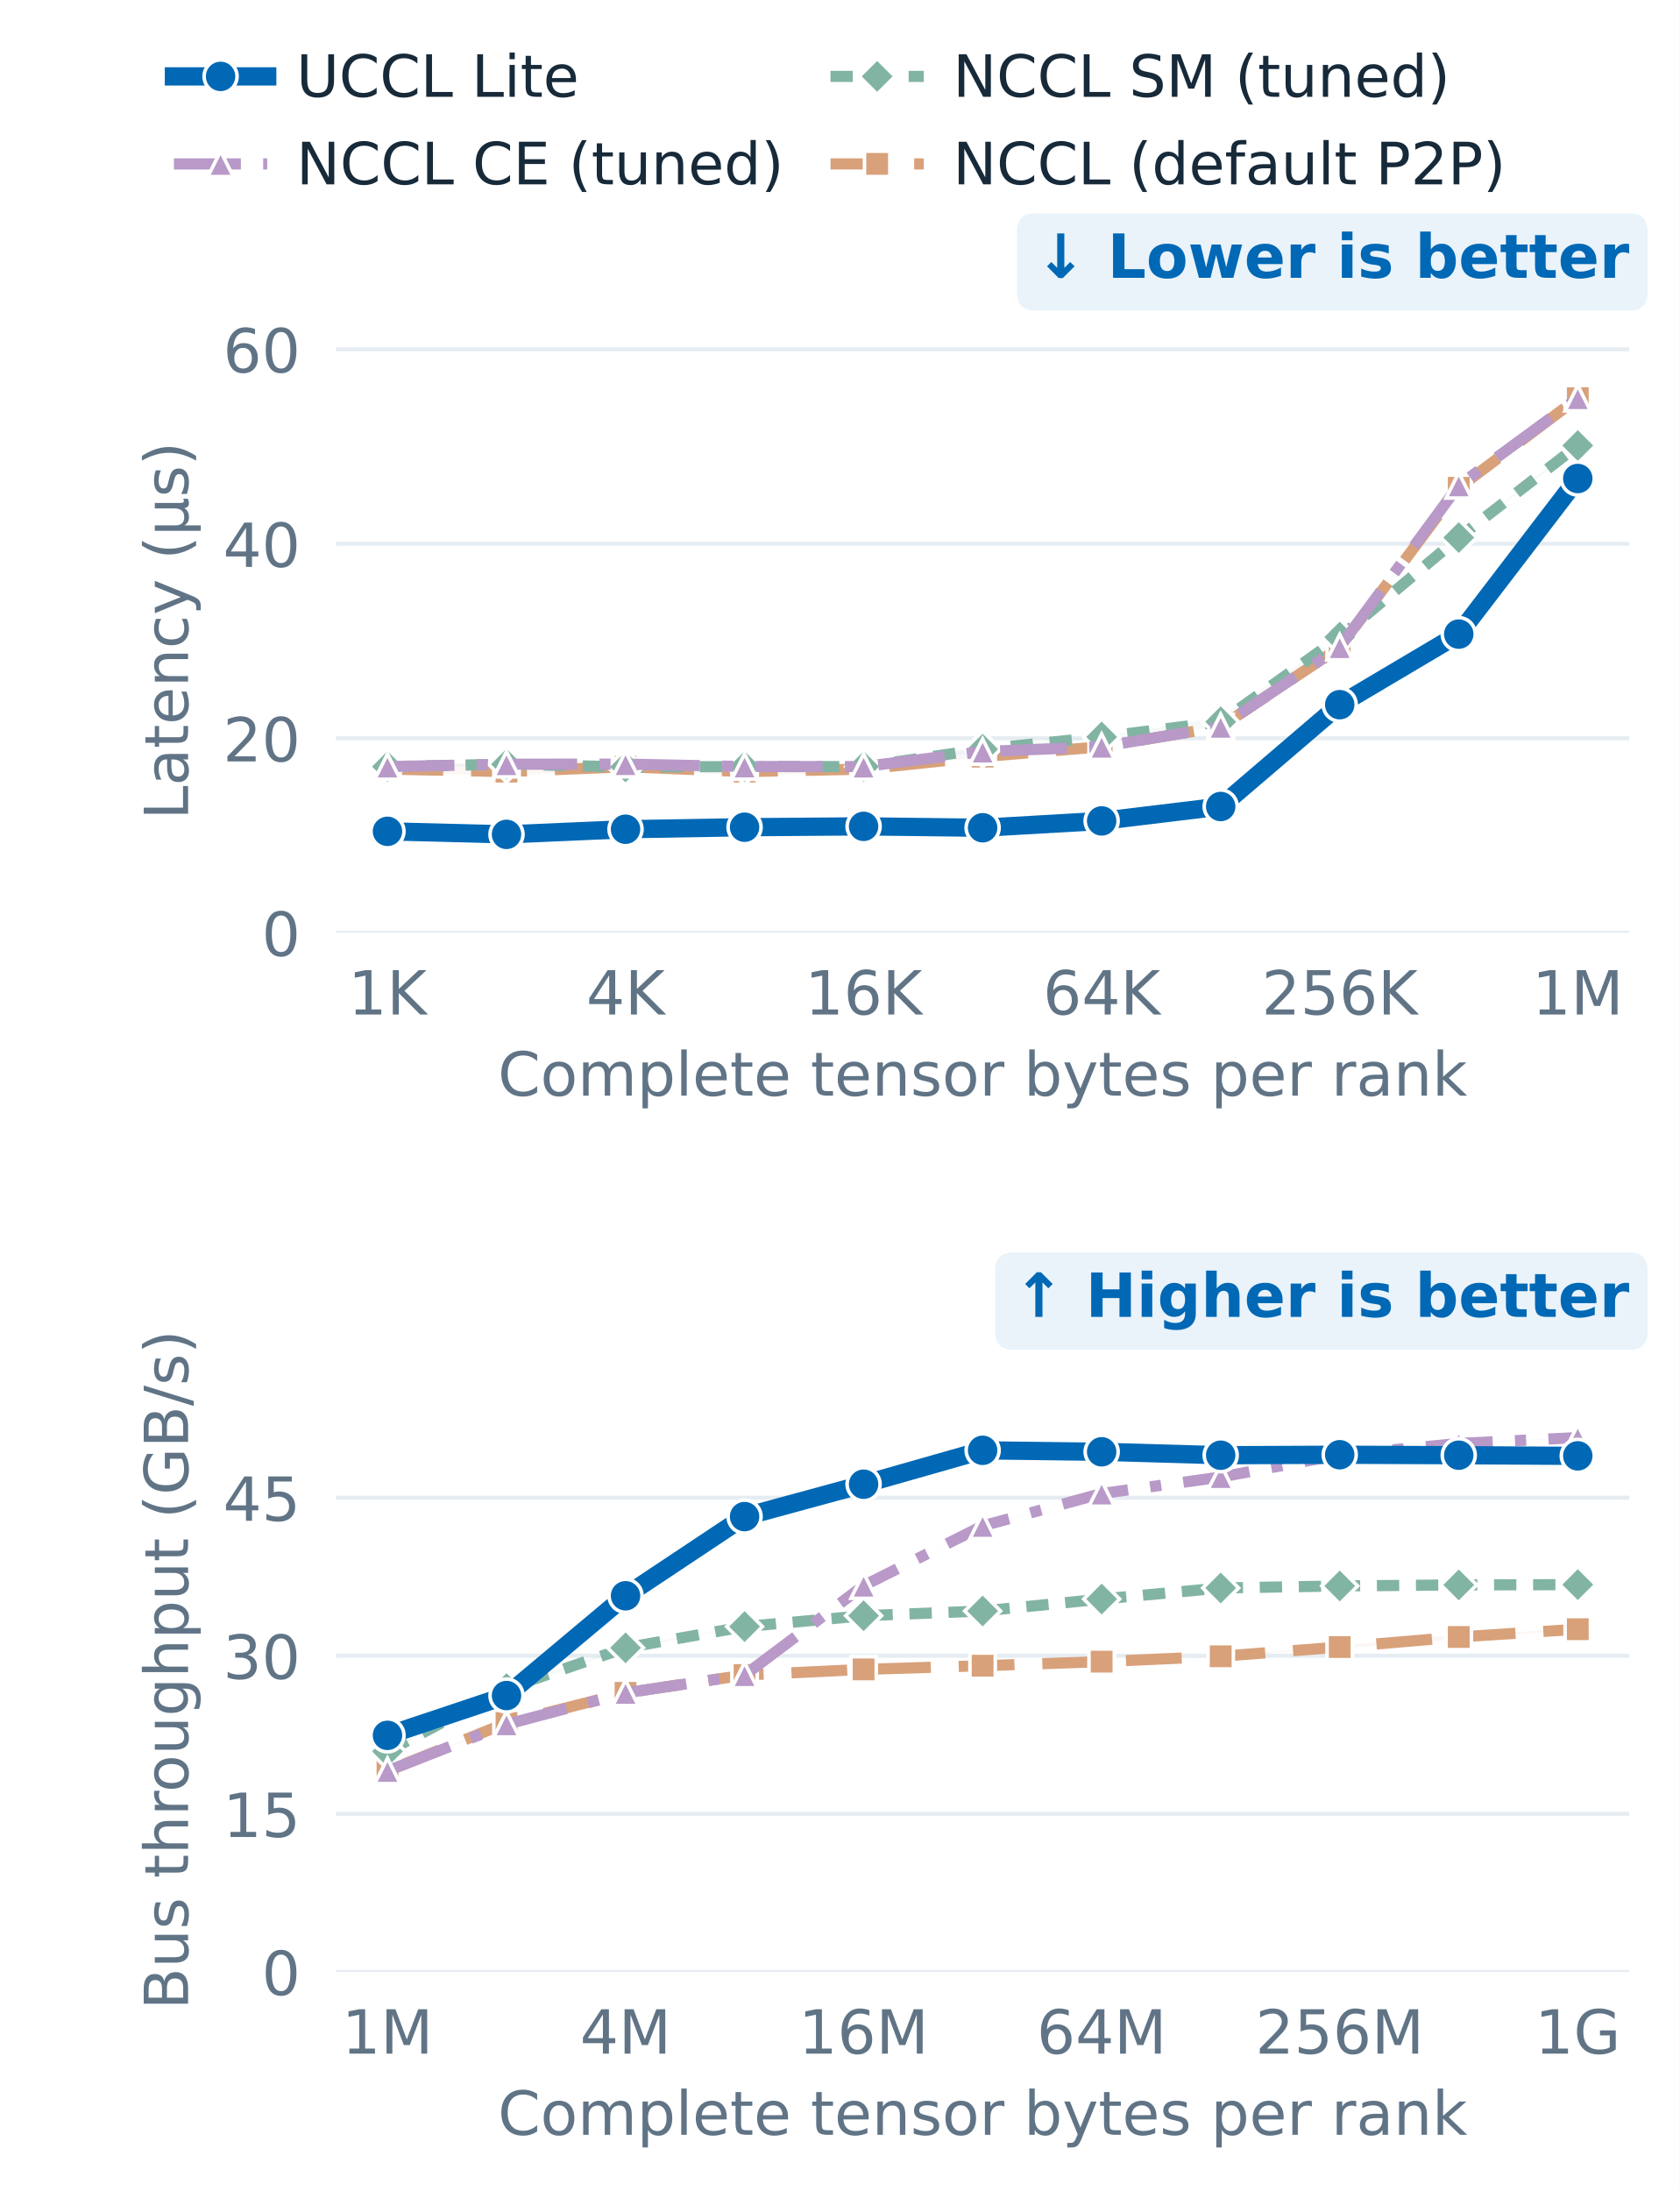
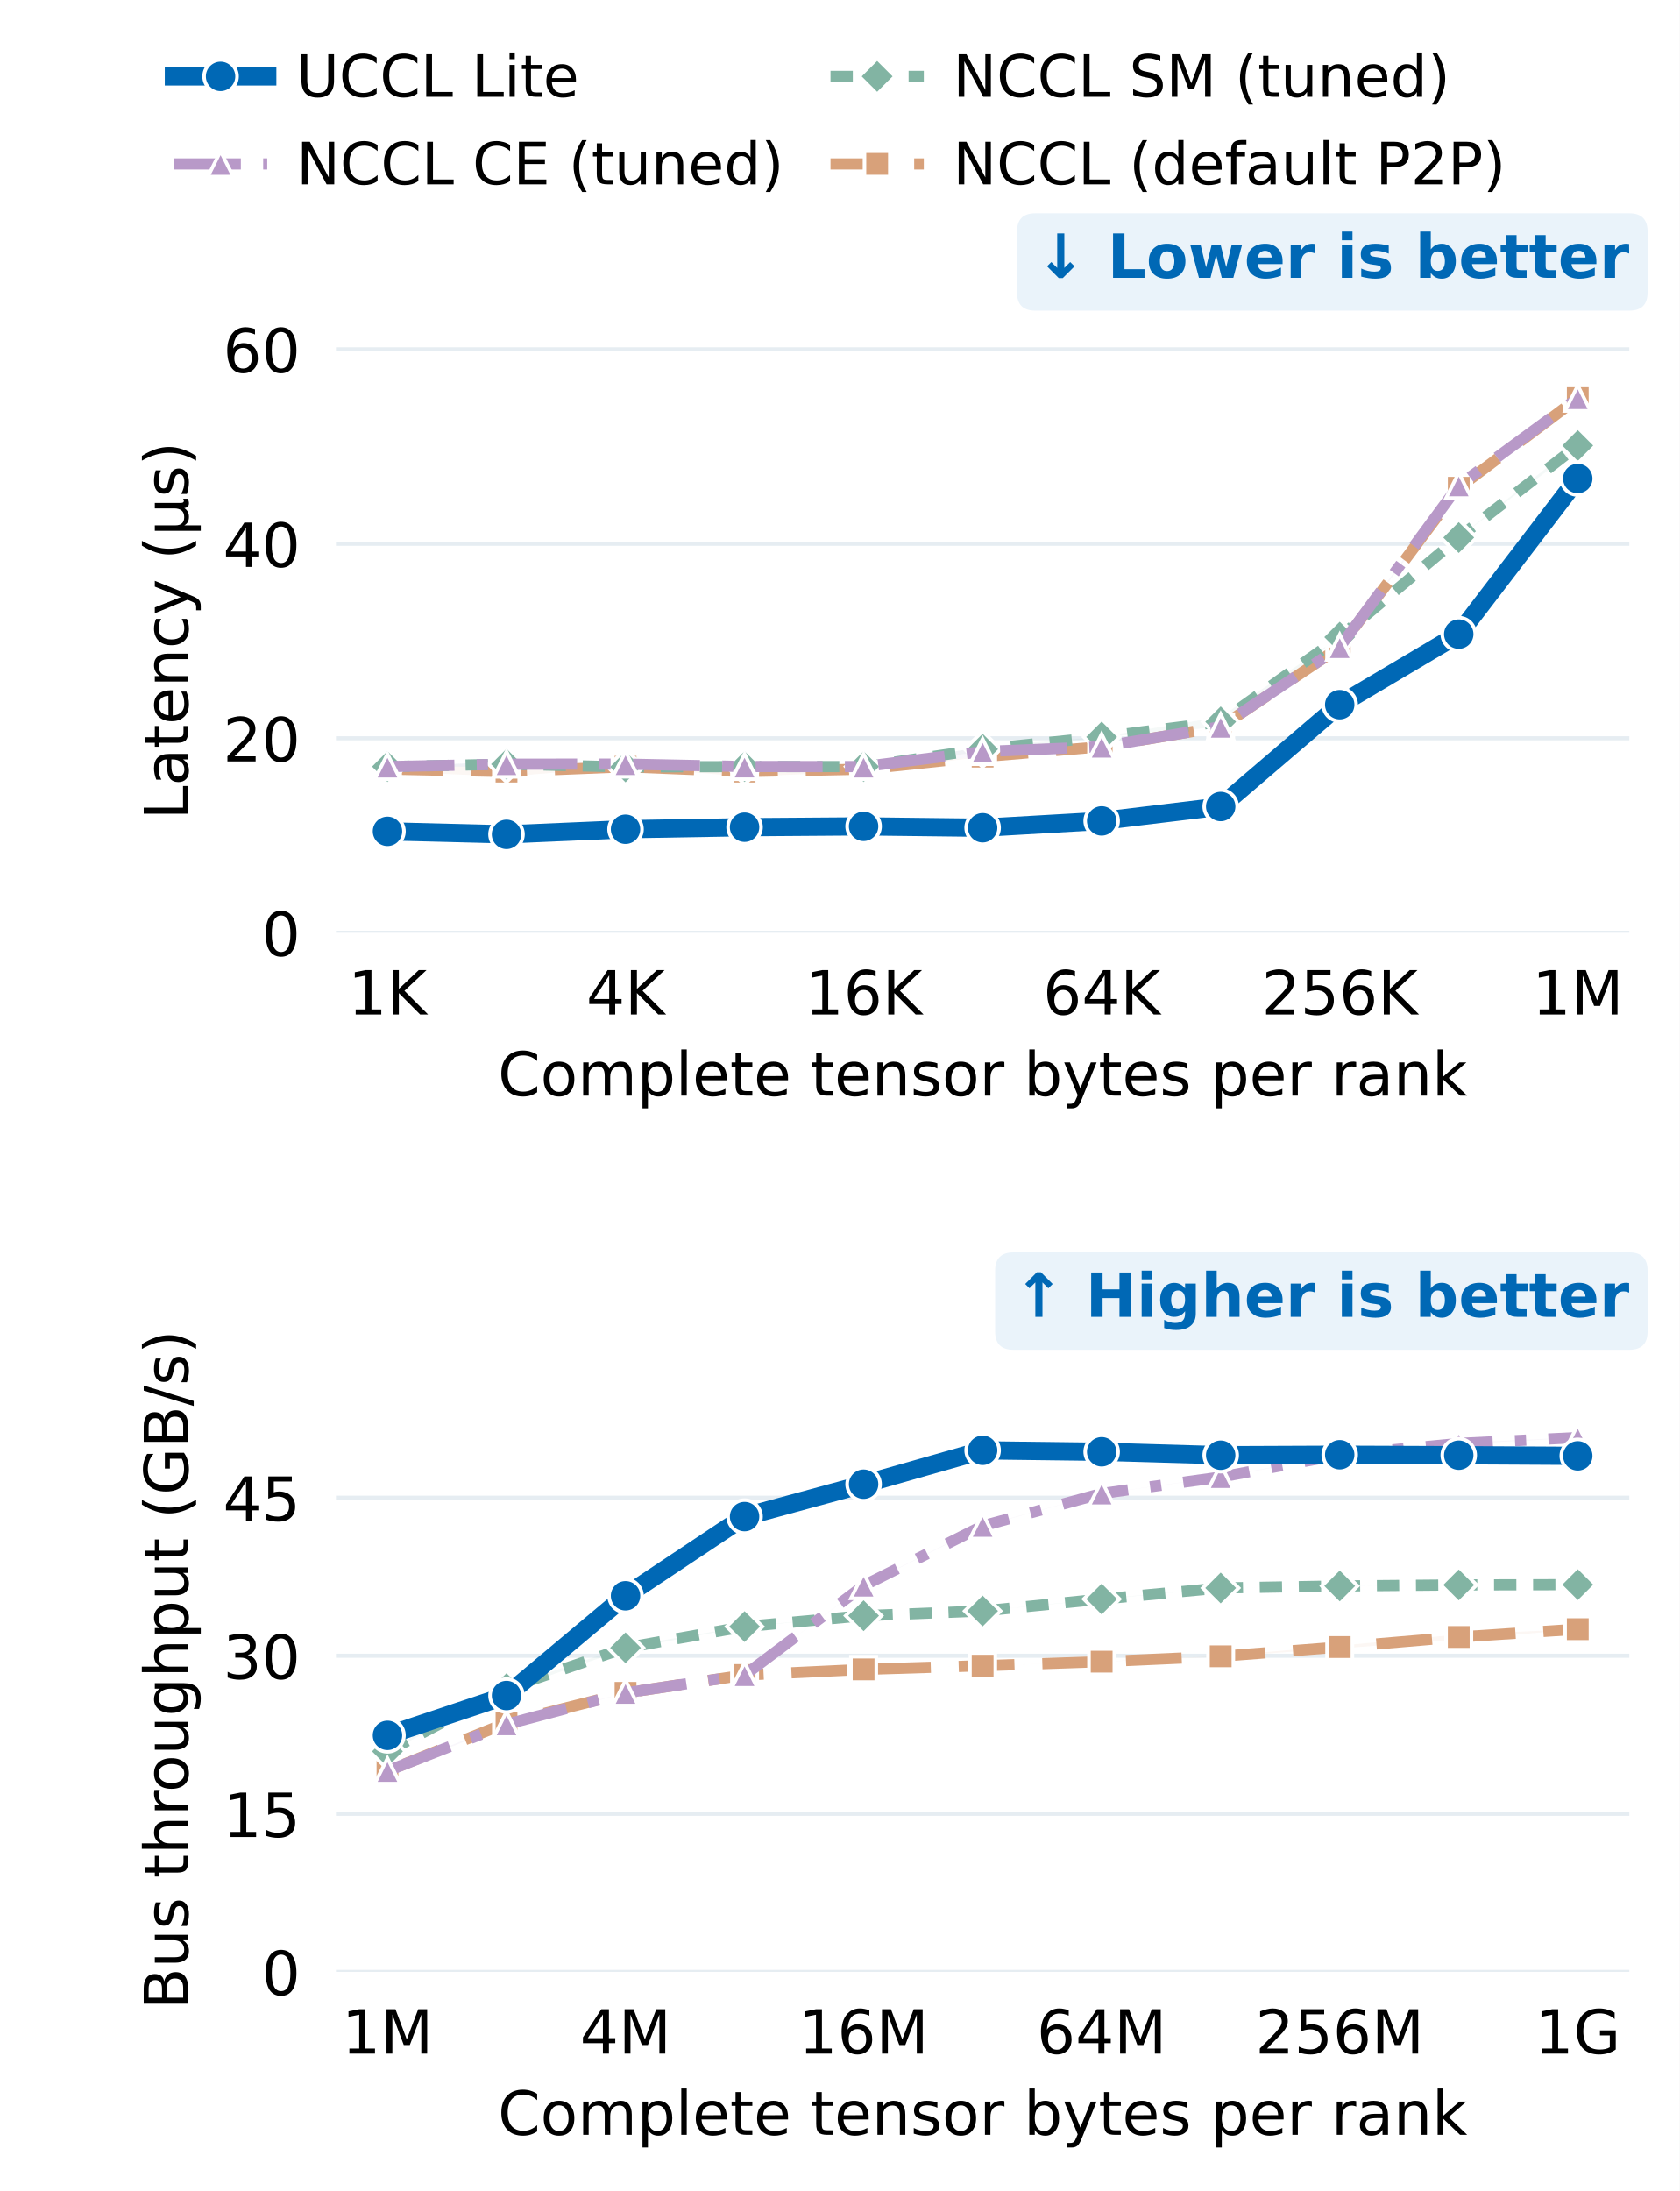
<svg xmlns="http://www.w3.org/2000/svg" xmlns:xlink="http://www.w3.org/1999/xlink" width="331.2pt" height="432pt" viewBox="0 0 331.2 432" version="1.1">
  <defs>
    <style type="text/css">*{stroke-linejoin: round; stroke-linecap: butt}</style>
  </defs>
  <g id="figure_1">
    <g id="patch_1">
      <path d="M 0 432 L 331.2 432 L 331.2 0 L 0 0 z " style="fill: #ffffff" />
    </g>
    <g id="axes_1">
      <g id="patch_2">
        <path d="M 66.24 183.918 L 321.264 183.918 L 321.264 64.8 L 66.24 64.8 z " style="fill: #ffffff" />
      </g>
      <g id="matplotlib.axis_1">
        <g id="xtick_1">
          <g id="line2d_1" />
          <g id="text_1">
-             <text style="font-size: 12px; font-family: 'DejaVu Sans'; text-anchor: middle; fill: #607486" x="76.402" y="200.035" transform="rotate(-0 76.40159 200.0348)">1K</text>
+             <text style="font-size: 12px; font-family: 'DejaVu Sans'; text-anchor: middle" x="76.402" y="200.035" transform="rotate(-0 76.40159 200.0348)">1K</text>
          </g>
        </g>
        <g id="xtick_2">
          <g id="line2d_2" />
          <g id="text_2">
-             <text style="font-size: 12px; font-family: 'DejaVu Sans'; text-anchor: middle; fill: #607486" x="123.342" y="200.035" transform="rotate(-0 123.3418 200.0348)">4K</text>
+             <text style="font-size: 12px; font-family: 'DejaVu Sans'; text-anchor: middle" x="123.342" y="200.035" transform="rotate(-0 123.3418 200.0348)">4K</text>
          </g>
        </g>
        <g id="xtick_3">
          <g id="line2d_3" />
          <g id="text_3">
-             <text style="font-size: 12px; font-family: 'DejaVu Sans'; text-anchor: middle; fill: #607486" x="170.282" y="200.035" transform="rotate(-0 170.2819 200.0348)">16K</text>
+             <text style="font-size: 12px; font-family: 'DejaVu Sans'; text-anchor: middle" x="170.282" y="200.035" transform="rotate(-0 170.2819 200.0348)">16K</text>
          </g>
        </g>
        <g id="xtick_4">
          <g id="line2d_4" />
          <g id="text_4">
-             <text style="font-size: 12px; font-family: 'DejaVu Sans'; text-anchor: middle; fill: #607486" x="217.222" y="200.035" transform="rotate(-0 217.2221 200.0348)">64K</text>
+             <text style="font-size: 12px; font-family: 'DejaVu Sans'; text-anchor: middle" x="217.222" y="200.035" transform="rotate(-0 217.2221 200.0348)">64K</text>
          </g>
        </g>
        <g id="xtick_5">
          <g id="line2d_5" />
          <g id="text_5">
-             <text style="font-size: 12px; font-family: 'DejaVu Sans'; text-anchor: middle; fill: #607486" x="264.162" y="200.035" transform="rotate(-0 264.1622 200.0348)">256K</text>
+             <text style="font-size: 12px; font-family: 'DejaVu Sans'; text-anchor: middle" x="264.162" y="200.035" transform="rotate(-0 264.1622 200.0348)">256K</text>
          </g>
        </g>
        <g id="xtick_6">
          <g id="line2d_6" />
          <g id="text_6">
-             <text style="font-size: 12px; font-family: 'DejaVu Sans'; text-anchor: middle; fill: #607486" x="311.102" y="200.035" transform="rotate(-0 311.1024 200.0348)">1M</text>
+             <text style="font-size: 12px; font-family: 'DejaVu Sans'; text-anchor: middle" x="311.102" y="200.035" transform="rotate(-0 311.1024 200.0348)">1M</text>
          </g>
        </g>
        <g id="text_7">
-           <text style="font-size: 12px; font-family: 'DejaVu Sans'; text-anchor: middle; fill: #607486" x="193.752" y="216.036" transform="rotate(-0 193.752 216.0358)">Complete tensor bytes per rank</text>
+           <text style="font-size: 12px; font-family: 'DejaVu Sans'; text-anchor: middle" x="193.752" y="216.036" transform="rotate(-0 193.752 216.0358)">Complete tensor bytes per rank</text>
        </g>
      </g>
      <g id="matplotlib.axis_2">
        <g id="ytick_1">
          <g id="line2d_7">
            <path d="M 66.24 183.918 L 321.264 183.918 " clip-path="url(#pe56e9102f9)" style="fill: none; stroke: #e6edf2; stroke-width: 0.8; stroke-linecap: square" />
          </g>
          <g id="line2d_8" />
          <g id="text_8">
-             <text style="font-size: 12px; font-family: 'DejaVu Sans'; text-anchor: end; fill: #607486" x="59.24" y="188.476" transform="rotate(-0 59.24 188.4762)">0</text>
+             <text style="font-size: 12px; font-family: 'DejaVu Sans'; text-anchor: end" x="59.24" y="188.476" transform="rotate(-0 59.24 188.4762)">0</text>
          </g>
        </g>
        <g id="ytick_2">
          <g id="line2d_9">
            <path d="M 66.24 145.569 L 321.264 145.569 " clip-path="url(#pe56e9102f9)" style="fill: none; stroke: #e6edf2; stroke-width: 0.8; stroke-linecap: square" />
          </g>
          <g id="line2d_10" />
          <g id="text_9">
-             <text style="font-size: 12px; font-family: 'DejaVu Sans'; text-anchor: end; fill: #607486" x="59.24" y="150.127" transform="rotate(-0 59.24 150.1272)">20</text>
+             <text style="font-size: 12px; font-family: 'DejaVu Sans'; text-anchor: end" x="59.24" y="150.127" transform="rotate(-0 59.24 150.1272)">20</text>
          </g>
        </g>
        <g id="ytick_3">
          <g id="line2d_11">
            <path d="M 66.24 107.22 L 321.264 107.22 " clip-path="url(#pe56e9102f9)" style="fill: none; stroke: #e6edf2; stroke-width: 0.8; stroke-linecap: square" />
          </g>
          <g id="line2d_12" />
          <g id="text_10">
-             <text style="font-size: 12px; font-family: 'DejaVu Sans'; text-anchor: end; fill: #607486" x="59.24" y="111.778" transform="rotate(-0 59.24 111.7782)">40</text>
+             <text style="font-size: 12px; font-family: 'DejaVu Sans'; text-anchor: end" x="59.24" y="111.778" transform="rotate(-0 59.24 111.7782)">40</text>
          </g>
        </g>
        <g id="ytick_4">
          <g id="line2d_13">
            <path d="M 66.24 68.871 L 321.264 68.871 " clip-path="url(#pe56e9102f9)" style="fill: none; stroke: #e6edf2; stroke-width: 0.8; stroke-linecap: square" />
          </g>
          <g id="line2d_14" />
          <g id="text_11">
-             <text style="font-size: 12px; font-family: 'DejaVu Sans'; text-anchor: end; fill: #607486" x="59.24" y="73.429" transform="rotate(-0 59.24 73.42912)">60</text>
+             <text style="font-size: 12px; font-family: 'DejaVu Sans'; text-anchor: end" x="59.24" y="73.429" transform="rotate(-0 59.24 73.42912)">60</text>
          </g>
        </g>
        <g id="text_12">
-           <text style="font-size: 12px; font-family: 'DejaVu Sans'; text-anchor: middle; fill: #607486" x="37.087" y="124.359" transform="rotate(-90 37.08719 124.3588)">Latency (µs)</text>
+           <text style="font-size: 12px; font-family: 'DejaVu Sans'; text-anchor: middle" x="37.087" y="124.359" transform="rotate(-90 37.08719 124.3588)">Latency (µs)</text>
        </g>
      </g>
      <g id="FillBetweenPolyCollection_1">
        <defs>
          <path id="m67ecb8695e" d="M 76.402 -280.848 L 76.402 -279.866 L 99.872 -278.884 L 123.342 -280.786 L 146.812 -278.884 L 170.282 -279.835 L 193.752 -282.811 L 217.222 -284.775 L 240.692 -288.671 L 264.162 -304.348 L 287.632 -335.825 L 311.102 -353.496 L 311.102 -353.496 L 311.102 -353.496 L 287.632 -335.825 L 264.162 -304.409 L 240.692 -288.702 L 217.222 -284.775 L 193.752 -282.811 L 170.282 -280.848 L 146.812 -280.848 L 123.342 -280.848 L 99.872 -280.848 L 76.402 -280.848 z " />
        </defs>
        <g clip-path="url(#pe56e9102f9)">
          <use xlink:href="#m67ecb8695e" x="0" y="432" style="fill: #d8a17a; fill-opacity: 0.08" />
        </g>
      </g>
      <g id="FillBetweenPolyCollection_2">
        <defs>
          <path id="m3f89a3860c" d="M 76.402 -280.848 L 76.402 -280.848 L 99.872 -280.848 L 123.342 -280.786 L 146.812 -280.848 L 170.282 -280.848 L 193.752 -283.793 L 217.222 -286.646 L 240.692 -288.702 L 264.162 -306.373 L 287.632 -326.008 L 311.102 -343.679 L 311.102 -344.63 L 311.102 -344.63 L 287.632 -326.008 L 264.162 -306.373 L 240.692 -290.665 L 217.222 -286.738 L 193.752 -284.775 L 170.282 -280.848 L 146.812 -280.848 L 123.342 -280.786 L 99.872 -281.799 L 76.402 -280.848 z " />
        </defs>
        <g clip-path="url(#pe56e9102f9)">
          <use xlink:href="#m3f89a3860c" x="0" y="432" style="fill: #82b4a3; fill-opacity: 0.08" />
        </g>
      </g>
      <g id="FillBetweenPolyCollection_3">
        <defs>
          <path id="mfd1bccadd0" d="M 76.402 -280.848 L 76.402 -280.848 L 99.872 -280.848 L 123.342 -280.848 L 146.812 -280.848 L 170.282 -280.848 L 193.752 -282.842 L 217.222 -284.775 L 240.692 -288.702 L 264.162 -304.409 L 287.632 -335.825 L 311.102 -353.496 L 311.102 -353.496 L 311.102 -353.496 L 287.632 -336.776 L 264.162 -304.409 L 240.692 -288.702 L 217.222 -284.775 L 193.752 -284.775 L 170.282 -280.848 L 146.812 -280.878 L 123.342 -281.83 L 99.872 -281.799 L 76.402 -280.848 z " />
        </defs>
        <g clip-path="url(#pe56e9102f9)">
          <use xlink:href="#mfd1bccadd0" x="0" y="432" style="fill: #b899c8; fill-opacity: 0.08" />
        </g>
      </g>
      <g id="FillBetweenPolyCollection_4">
        <defs>
          <path id="m08df91846c" d="M 76.402 -269.067 L 76.402 -267.103 L 99.872 -267.103 L 123.342 -268.177 L 146.812 -268.729 L 170.282 -269.067 L 193.752 -267.533 L 217.222 -269.067 L 240.692 -272.963 L 264.162 -292.997 L 287.632 -306.71 L 311.102 -337.543 L 311.102 -337.758 L 311.102 -337.758 L 287.632 -307.232 L 264.162 -293.119 L 240.692 -272.994 L 217.222 -271.214 L 193.752 -270.049 L 170.282 -269.067 L 146.812 -269.067 L 123.342 -268.822 L 99.872 -267.87 L 76.402 -269.067 z " />
        </defs>
        <g clip-path="url(#pe56e9102f9)">
          <use xlink:href="#m08df91846c" x="0" y="432" style="fill: #0068b5; fill-opacity: 0.12" />
        </g>
      </g>
      <g id="line2d_15">
        <path d="M 76.402 151.643 L 99.872 152.134 L 123.342 151.183 L 146.812 152.134 L 170.282 151.658 L 193.752 149.189 L 217.222 147.225 L 240.692 143.314 L 264.162 127.621 L 287.632 96.175 L 311.102 78.504 " clip-path="url(#pe56e9102f9)" style="fill: none; stroke-dasharray: 11,5.5; stroke-dashoffset: 0; stroke: #d8a17a; stroke-width: 2.2" />
        <defs>
          <path id="m4c7a17d4e1" d="M -2.5 2.5 L 2.5 2.5 L 2.5 -2.5 L -2.5 -2.5 z " style="stroke: #ffffff; stroke-width: 0.7; stroke-linejoin: miter" />
        </defs>
        <g clip-path="url(#pe56e9102f9)">
          <use xlink:href="#m4c7a17d4e1" x="76.402" y="151.643" style="fill: #d8a17a; stroke: #ffffff; stroke-width: 0.7; stroke-linejoin: miter" />
          <use xlink:href="#m4c7a17d4e1" x="99.872" y="152.134" style="fill: #d8a17a; stroke: #ffffff; stroke-width: 0.7; stroke-linejoin: miter" />
          <use xlink:href="#m4c7a17d4e1" x="123.342" y="151.183" style="fill: #d8a17a; stroke: #ffffff; stroke-width: 0.7; stroke-linejoin: miter" />
          <use xlink:href="#m4c7a17d4e1" x="146.812" y="152.134" style="fill: #d8a17a; stroke: #ffffff; stroke-width: 0.7; stroke-linejoin: miter" />
          <use xlink:href="#m4c7a17d4e1" x="170.282" y="151.658" style="fill: #d8a17a; stroke: #ffffff; stroke-width: 0.7; stroke-linejoin: miter" />
          <use xlink:href="#m4c7a17d4e1" x="193.752" y="149.189" style="fill: #d8a17a; stroke: #ffffff; stroke-width: 0.7; stroke-linejoin: miter" />
          <use xlink:href="#m4c7a17d4e1" x="217.222" y="147.225" style="fill: #d8a17a; stroke: #ffffff; stroke-width: 0.7; stroke-linejoin: miter" />
          <use xlink:href="#m4c7a17d4e1" x="240.692" y="143.314" style="fill: #d8a17a; stroke: #ffffff; stroke-width: 0.7; stroke-linejoin: miter" />
          <use xlink:href="#m4c7a17d4e1" x="264.162" y="127.621" style="fill: #d8a17a; stroke: #ffffff; stroke-width: 0.7; stroke-linejoin: miter" />
          <use xlink:href="#m4c7a17d4e1" x="287.632" y="96.175" style="fill: #d8a17a; stroke: #ffffff; stroke-width: 0.7; stroke-linejoin: miter" />
          <use xlink:href="#m4c7a17d4e1" x="311.102" y="78.504" style="fill: #d8a17a; stroke: #ffffff; stroke-width: 0.7; stroke-linejoin: miter" />
        </g>
      </g>
      <g id="line2d_16">
        <path d="M 76.402 151.152 L 99.872 150.677 L 123.342 151.214 L 146.812 151.152 L 170.282 151.152 L 193.752 147.716 L 217.222 145.308 L 240.692 142.317 L 264.162 125.627 L 287.632 105.992 L 311.102 87.846 " clip-path="url(#pe56e9102f9)" style="fill: none; stroke-dasharray: 4.4,3.3; stroke-dashoffset: 0; stroke: #82b4a3; stroke-width: 2.2" />
        <defs>
          <path id="m127d683313" d="M -0 3.536 L 3.536 0 L 0 -3.536 L -3.536 -0 z " style="stroke: #ffffff; stroke-width: 0.7; stroke-linejoin: miter" />
        </defs>
        <g clip-path="url(#pe56e9102f9)">
          <use xlink:href="#m127d683313" x="76.402" y="151.152" style="fill: #82b4a3; stroke: #ffffff; stroke-width: 0.7; stroke-linejoin: miter" />
          <use xlink:href="#m127d683313" x="99.872" y="150.677" style="fill: #82b4a3; stroke: #ffffff; stroke-width: 0.7; stroke-linejoin: miter" />
          <use xlink:href="#m127d683313" x="123.342" y="151.214" style="fill: #82b4a3; stroke: #ffffff; stroke-width: 0.7; stroke-linejoin: miter" />
          <use xlink:href="#m127d683313" x="146.812" y="151.152" style="fill: #82b4a3; stroke: #ffffff; stroke-width: 0.7; stroke-linejoin: miter" />
          <use xlink:href="#m127d683313" x="170.282" y="151.152" style="fill: #82b4a3; stroke: #ffffff; stroke-width: 0.7; stroke-linejoin: miter" />
          <use xlink:href="#m127d683313" x="193.752" y="147.716" style="fill: #82b4a3; stroke: #ffffff; stroke-width: 0.7; stroke-linejoin: miter" />
          <use xlink:href="#m127d683313" x="217.222" y="145.308" style="fill: #82b4a3; stroke: #ffffff; stroke-width: 0.7; stroke-linejoin: miter" />
          <use xlink:href="#m127d683313" x="240.692" y="142.317" style="fill: #82b4a3; stroke: #ffffff; stroke-width: 0.7; stroke-linejoin: miter" />
          <use xlink:href="#m127d683313" x="264.162" y="125.627" style="fill: #82b4a3; stroke: #ffffff; stroke-width: 0.7; stroke-linejoin: miter" />
          <use xlink:href="#m127d683313" x="287.632" y="105.992" style="fill: #82b4a3; stroke: #ffffff; stroke-width: 0.7; stroke-linejoin: miter" />
          <use xlink:href="#m127d683313" x="311.102" y="87.846" style="fill: #82b4a3; stroke: #ffffff; stroke-width: 0.7; stroke-linejoin: miter" />
        </g>
      </g>
      <g id="line2d_17">
        <path d="M 76.402 151.152 L 99.872 150.677 L 123.342 150.661 L 146.812 151.137 L 170.282 151.152 L 193.752 148.192 L 217.222 147.225 L 240.692 143.298 L 264.162 127.591 L 287.632 95.7 L 311.102 78.504 " clip-path="url(#pe56e9102f9)" style="fill: none; stroke-dasharray: 13.2,4.4,2.2,4.4; stroke-dashoffset: 0; stroke: #b899c8; stroke-width: 2.2" />
        <defs>
          <path id="m6e725affe4" d="M 0 -2.5 L -2.5 2.5 L 2.5 2.5 z " style="stroke: #ffffff; stroke-width: 0.7; stroke-linejoin: miter" />
        </defs>
        <g clip-path="url(#pe56e9102f9)">
          <use xlink:href="#m6e725affe4" x="76.402" y="151.152" style="fill: #b899c8; stroke: #ffffff; stroke-width: 0.7; stroke-linejoin: miter" />
          <use xlink:href="#m6e725affe4" x="99.872" y="150.677" style="fill: #b899c8; stroke: #ffffff; stroke-width: 0.7; stroke-linejoin: miter" />
          <use xlink:href="#m6e725affe4" x="123.342" y="150.661" style="fill: #b899c8; stroke: #ffffff; stroke-width: 0.7; stroke-linejoin: miter" />
          <use xlink:href="#m6e725affe4" x="146.812" y="151.137" style="fill: #b899c8; stroke: #ffffff; stroke-width: 0.7; stroke-linejoin: miter" />
          <use xlink:href="#m6e725affe4" x="170.282" y="151.152" style="fill: #b899c8; stroke: #ffffff; stroke-width: 0.7; stroke-linejoin: miter" />
          <use xlink:href="#m6e725affe4" x="193.752" y="148.192" style="fill: #b899c8; stroke: #ffffff; stroke-width: 0.7; stroke-linejoin: miter" />
          <use xlink:href="#m6e725affe4" x="217.222" y="147.225" style="fill: #b899c8; stroke: #ffffff; stroke-width: 0.7; stroke-linejoin: miter" />
          <use xlink:href="#m6e725affe4" x="240.692" y="143.298" style="fill: #b899c8; stroke: #ffffff; stroke-width: 0.7; stroke-linejoin: miter" />
          <use xlink:href="#m6e725affe4" x="264.162" y="127.591" style="fill: #b899c8; stroke: #ffffff; stroke-width: 0.7; stroke-linejoin: miter" />
          <use xlink:href="#m6e725affe4" x="287.632" y="95.7" style="fill: #b899c8; stroke: #ffffff; stroke-width: 0.7; stroke-linejoin: miter" />
          <use xlink:href="#m6e725affe4" x="311.102" y="78.504" style="fill: #b899c8; stroke: #ffffff; stroke-width: 0.7; stroke-linejoin: miter" />
        </g>
      </g>
      <g id="text_13">
        <g id="patch_3">
          <path d="M 204.129 61.253 L 321.264 61.253 Q 324.864 61.253 324.864 57.653 L 324.864 45.652 Q 324.864 42.052 321.264 42.052 L 204.129 42.052 Q 200.529 42.052 200.529 45.652 L 200.529 57.653 Q 200.529 61.253 204.129 61.253 z " style="fill: #eaf3fa" />
        </g>
        <text style="font-weight: 700; font-size: 12px; font-family: 'DejaVu Sans'; text-anchor: end; fill: #0068b5" x="321.264" y="54.77" transform="rotate(-0 321.264 54.77013)">↓ Lower is better</text>
      </g>
      <g id="line2d_18">
        <path d="M 76.402 163.915 L 99.872 164.513 L 123.342 163.501 L 146.812 163.102 L 170.282 162.933 L 193.752 163.209 L 217.222 161.859 L 240.692 159.021 L 264.162 138.942 L 287.632 125.029 L 311.102 94.35 " clip-path="url(#pe56e9102f9)" style="fill: none; stroke: #0068b5; stroke-width: 3.6; stroke-linecap: square" />
        <defs>
          <path id="me5beb2e30b" d="M 0 3.25 C 0.862 3.25 1.689 2.908 2.298 2.298 C 2.908 1.689 3.25 0.862 3.25 0 C 3.25 -0.862 2.908 -1.689 2.298 -2.298 C 1.689 -2.908 0.862 -3.25 0 -3.25 C -0.862 -3.25 -1.689 -2.908 -2.298 -2.298 C -2.908 -1.689 -3.25 -0.862 -3.25 0 C -3.25 0.862 -2.908 1.689 -2.298 2.298 C -1.689 2.908 -0.862 3.25 0 3.25 z " style="stroke: #ffffff; stroke-width: 0.7" />
        </defs>
        <g clip-path="url(#pe56e9102f9)">
          <use xlink:href="#me5beb2e30b" x="76.402" y="163.915" style="fill: #0068b5; stroke: #ffffff; stroke-width: 0.7" />
          <use xlink:href="#me5beb2e30b" x="99.872" y="164.513" style="fill: #0068b5; stroke: #ffffff; stroke-width: 0.7" />
          <use xlink:href="#me5beb2e30b" x="123.342" y="163.501" style="fill: #0068b5; stroke: #ffffff; stroke-width: 0.7" />
          <use xlink:href="#me5beb2e30b" x="146.812" y="163.102" style="fill: #0068b5; stroke: #ffffff; stroke-width: 0.7" />
          <use xlink:href="#me5beb2e30b" x="170.282" y="162.933" style="fill: #0068b5; stroke: #ffffff; stroke-width: 0.7" />
          <use xlink:href="#me5beb2e30b" x="193.752" y="163.209" style="fill: #0068b5; stroke: #ffffff; stroke-width: 0.7" />
          <use xlink:href="#me5beb2e30b" x="217.222" y="161.859" style="fill: #0068b5; stroke: #ffffff; stroke-width: 0.7" />
          <use xlink:href="#me5beb2e30b" x="240.692" y="159.021" style="fill: #0068b5; stroke: #ffffff; stroke-width: 0.7" />
          <use xlink:href="#me5beb2e30b" x="264.162" y="138.942" style="fill: #0068b5; stroke: #ffffff; stroke-width: 0.7" />
          <use xlink:href="#me5beb2e30b" x="287.632" y="125.029" style="fill: #0068b5; stroke: #ffffff; stroke-width: 0.7" />
          <use xlink:href="#me5beb2e30b" x="311.102" y="94.35" style="fill: #0068b5; stroke: #ffffff; stroke-width: 0.7" />
        </g>
      </g>
    </g>
    <g id="axes_2">
      <g id="patch_4">
        <path d="M 66.24 388.8 L 321.264 388.8 L 321.264 269.682 L 66.24 269.682 z " style="fill: #ffffff" />
      </g>
      <g id="matplotlib.axis_3">
        <g id="xtick_7">
          <g id="line2d_19" />
          <g id="text_14">
-             <text style="font-size: 12px; font-family: 'DejaVu Sans'; text-anchor: middle; fill: #607486" x="76.402" y="404.917" transform="rotate(-0 76.40159 404.9172)">1M</text>
+             <text style="font-size: 12px; font-family: 'DejaVu Sans'; text-anchor: middle" x="76.402" y="404.917" transform="rotate(-0 76.40159 404.9172)">1M</text>
          </g>
        </g>
        <g id="xtick_8">
          <g id="line2d_20" />
          <g id="text_15">
-             <text style="font-size: 12px; font-family: 'DejaVu Sans'; text-anchor: middle; fill: #607486" x="123.342" y="404.917" transform="rotate(-0 123.3418 404.9172)">4M</text>
+             <text style="font-size: 12px; font-family: 'DejaVu Sans'; text-anchor: middle" x="123.342" y="404.917" transform="rotate(-0 123.3418 404.9172)">4M</text>
          </g>
        </g>
        <g id="xtick_9">
          <g id="line2d_21" />
          <g id="text_16">
-             <text style="font-size: 12px; font-family: 'DejaVu Sans'; text-anchor: middle; fill: #607486" x="170.282" y="404.917" transform="rotate(-0 170.2819 404.9172)">16M</text>
+             <text style="font-size: 12px; font-family: 'DejaVu Sans'; text-anchor: middle" x="170.282" y="404.917" transform="rotate(-0 170.2819 404.9172)">16M</text>
          </g>
        </g>
        <g id="xtick_10">
          <g id="line2d_22" />
          <g id="text_17">
-             <text style="font-size: 12px; font-family: 'DejaVu Sans'; text-anchor: middle; fill: #607486" x="217.222" y="404.917" transform="rotate(-0 217.2221 404.9172)">64M</text>
+             <text style="font-size: 12px; font-family: 'DejaVu Sans'; text-anchor: middle" x="217.222" y="404.917" transform="rotate(-0 217.2221 404.9172)">64M</text>
          </g>
        </g>
        <g id="xtick_11">
          <g id="line2d_23" />
          <g id="text_18">
-             <text style="font-size: 12px; font-family: 'DejaVu Sans'; text-anchor: middle; fill: #607486" x="264.162" y="404.917" transform="rotate(-0 264.1622 404.9172)">256M</text>
+             <text style="font-size: 12px; font-family: 'DejaVu Sans'; text-anchor: middle" x="264.162" y="404.917" transform="rotate(-0 264.1622 404.9172)">256M</text>
          </g>
        </g>
        <g id="xtick_12">
          <g id="line2d_24" />
          <g id="text_19">
-             <text style="font-size: 12px; font-family: 'DejaVu Sans'; text-anchor: middle; fill: #607486" x="311.102" y="404.917" transform="rotate(-0 311.1024 404.9172)">1G</text>
+             <text style="font-size: 12px; font-family: 'DejaVu Sans'; text-anchor: middle" x="311.102" y="404.917" transform="rotate(-0 311.1024 404.9172)">1G</text>
          </g>
        </g>
        <g id="text_20">
-           <text style="font-size: 12px; font-family: 'DejaVu Sans'; text-anchor: middle; fill: #607486" x="193.752" y="420.918" transform="rotate(-0 193.752 420.9181)">Complete tensor bytes per rank</text>
+           <text style="font-size: 12px; font-family: 'DejaVu Sans'; text-anchor: middle" x="193.752" y="420.918" transform="rotate(-0 193.752 420.9181)">Complete tensor bytes per rank</text>
        </g>
      </g>
      <g id="matplotlib.axis_4">
        <g id="ytick_5">
          <g id="line2d_25">
            <path d="M 66.24 388.8 L 321.264 388.8 " clip-path="url(#pb1c3a5a0ed)" style="fill: none; stroke: #e6edf2; stroke-width: 0.8; stroke-linecap: square" />
          </g>
          <g id="line2d_26" />
          <g id="text_21">
-             <text style="font-size: 12px; font-family: 'DejaVu Sans'; text-anchor: end; fill: #607486" x="59.24" y="393.359" transform="rotate(-0 59.24 393.3586)">0</text>
+             <text style="font-size: 12px; font-family: 'DejaVu Sans'; text-anchor: end" x="59.24" y="393.359" transform="rotate(-0 59.24 393.3586)">0</text>
          </g>
        </g>
        <g id="ytick_6">
          <g id="line2d_27">
            <path d="M 66.24 357.634 L 321.264 357.634 " clip-path="url(#pb1c3a5a0ed)" style="fill: none; stroke: #e6edf2; stroke-width: 0.8; stroke-linecap: square" />
          </g>
          <g id="line2d_28" />
          <g id="text_22">
-             <text style="font-size: 12px; font-family: 'DejaVu Sans'; text-anchor: end; fill: #607486" x="59.24" y="362.193" transform="rotate(-0 59.24 362.1927)">15</text>
+             <text style="font-size: 12px; font-family: 'DejaVu Sans'; text-anchor: end" x="59.24" y="362.193" transform="rotate(-0 59.24 362.1927)">15</text>
          </g>
        </g>
        <g id="ytick_7">
          <g id="line2d_29">
            <path d="M 66.24 326.468 L 321.264 326.468 " clip-path="url(#pb1c3a5a0ed)" style="fill: none; stroke: #e6edf2; stroke-width: 0.8; stroke-linecap: square" />
          </g>
          <g id="line2d_30" />
          <g id="text_23">
-             <text style="font-size: 12px; font-family: 'DejaVu Sans'; text-anchor: end; fill: #607486" x="59.24" y="331.027" transform="rotate(-0 59.24 331.0267)">30</text>
+             <text style="font-size: 12px; font-family: 'DejaVu Sans'; text-anchor: end" x="59.24" y="331.027" transform="rotate(-0 59.24 331.0267)">30</text>
          </g>
        </g>
        <g id="ytick_8">
          <g id="line2d_31">
            <path d="M 66.24 295.302 L 321.264 295.302 " clip-path="url(#pb1c3a5a0ed)" style="fill: none; stroke: #e6edf2; stroke-width: 0.8; stroke-linecap: square" />
          </g>
          <g id="line2d_32" />
          <g id="text_24">
-             <text style="font-size: 12px; font-family: 'DejaVu Sans'; text-anchor: end; fill: #607486" x="59.24" y="299.861" transform="rotate(-0 59.24 299.8608)">45</text>
+             <text style="font-size: 12px; font-family: 'DejaVu Sans'; text-anchor: end" x="59.24" y="299.861" transform="rotate(-0 59.24 299.8608)">45</text>
          </g>
        </g>
        <g id="text_25">
-           <text style="font-size: 12px; font-family: 'DejaVu Sans'; text-anchor: middle; fill: #607486" x="37.087" y="329.241" transform="rotate(-90 37.08719 329.2412)">Bus throughput (GB/s)</text>
+           <text style="font-size: 12px; font-family: 'DejaVu Sans'; text-anchor: middle" x="37.087" y="329.241" transform="rotate(-90 37.08719 329.2412)">Bus throughput (GB/s)</text>
        </g>
      </g>
      <g id="FillBetweenPolyCollection_5">
        <defs>
          <path id="m61e183adfd" d="M 76.402 -82.829 L 76.402 -82.829 L 99.872 -92.287 L 123.342 -98.217 L 146.812 -101.735 L 170.282 -102.845 L 193.752 -103.574 L 217.222 -104.352 L 240.692 -105.36 L 264.162 -106.977 L 287.632 -108.745 L 311.102 -110.739 L 311.102 -110.802 L 311.102 -110.802 L 287.632 -109.733 L 264.162 -107.527 L 240.692 -105.495 L 217.222 -104.393 L 193.752 -103.575 L 170.282 -102.845 L 146.812 -101.735 L 123.342 -98.217 L 99.872 -92.287 L 76.402 -82.829 z " />
        </defs>
        <g clip-path="url(#pb1c3a5a0ed)">
          <use xlink:href="#m61e183adfd" x="0" y="432" style="fill: #d8a17a; fill-opacity: 0.08" />
        </g>
      </g>
      <g id="FillBetweenPolyCollection_6">
        <defs>
          <path id="m5b1e8e9566" d="M 76.402 -86.899 L 76.402 -86.469 L 99.872 -98.687 L 123.342 -106.859 L 146.812 -111.228 L 170.282 -113.429 L 193.752 -114.36 L 217.222 -116.661 L 240.692 -118.897 L 264.162 -119.285 L 287.632 -119.496 L 311.102 -119.55 L 311.102 -119.563 L 311.102 -119.563 L 287.632 -119.507 L 264.162 -119.306 L 240.692 -118.897 L 217.222 -116.773 L 193.752 -114.361 L 170.282 -113.429 L 146.812 -111.338 L 123.342 -107.339 L 99.872 -99.421 L 76.402 -86.899 z " />
        </defs>
        <g clip-path="url(#pb1c3a5a0ed)">
          <use xlink:href="#m5b1e8e9566" x="0" y="432" style="fill: #82b4a3; fill-opacity: 0.08" />
        </g>
      </g>
      <g id="FillBetweenPolyCollection_7">
        <defs>
          <path id="m511c2c0c3a" d="M 76.402 -82.829 L 76.402 -82.829 L 99.872 -91.744 L 123.342 -98.217 L 146.812 -101.716 L 170.282 -119.313 L 193.752 -131.072 L 217.222 -137.518 L 240.692 -140.717 L 264.162 -145.089 L 287.632 -147.286 L 311.102 -148.504 L 311.102 -148.614 L 311.102 -148.614 L 287.632 -147.495 L 264.162 -145.203 L 240.692 -140.821 L 217.222 -137.52 L 193.752 -131.198 L 170.282 -119.387 L 146.812 -101.719 L 123.342 -98.217 L 99.872 -92.287 L 76.402 -82.829 z " />
        </defs>
        <g clip-path="url(#pb1c3a5a0ed)">
          <use xlink:href="#m511c2c0c3a" x="0" y="432" style="fill: #b899c8; fill-opacity: 0.08" />
        </g>
      </g>
      <g id="FillBetweenPolyCollection_8">
        <defs>
          <path id="md0a7d5f56b" d="M 76.402 -89.896 L 76.402 -89.784 L 99.872 -97.656 L 123.342 -117.043 L 146.812 -132.768 L 170.282 -139.176 L 193.752 -145.86 L 217.222 -145.647 L 240.692 -145.072 L 264.162 -145.165 L 287.632 -145.048 L 311.102 -144.947 L 311.102 -144.947 L 311.102 -144.947 L 287.632 -145.109 L 264.162 -145.176 L 240.692 -145.076 L 217.222 -145.849 L 193.752 -146.22 L 170.282 -139.545 L 146.812 -133.175 L 123.342 -117.679 L 99.872 -97.721 L 76.402 -89.896 z " />
        </defs>
        <g clip-path="url(#pb1c3a5a0ed)">
          <use xlink:href="#md0a7d5f56b" x="0" y="432" style="fill: #0068b5; fill-opacity: 0.12" />
        </g>
      </g>
      <g id="line2d_33">
        <path d="M 76.402 349.171 L 99.872 339.713 L 123.342 333.783 L 146.812 330.265 L 170.282 329.155 L 193.752 328.426 L 217.222 327.628 L 240.692 326.573 L 264.162 324.749 L 287.632 322.765 L 311.102 321.229 " clip-path="url(#pb1c3a5a0ed)" style="fill: none; stroke-dasharray: 11,5.5; stroke-dashoffset: 0; stroke: #d8a17a; stroke-width: 2.2" />
        <g clip-path="url(#pb1c3a5a0ed)">
          <use xlink:href="#m4c7a17d4e1" x="76.402" y="349.171" style="fill: #d8a17a; stroke: #ffffff; stroke-width: 0.7; stroke-linejoin: miter" />
          <use xlink:href="#m4c7a17d4e1" x="99.872" y="339.713" style="fill: #d8a17a; stroke: #ffffff; stroke-width: 0.7; stroke-linejoin: miter" />
          <use xlink:href="#m4c7a17d4e1" x="123.342" y="333.783" style="fill: #d8a17a; stroke: #ffffff; stroke-width: 0.7; stroke-linejoin: miter" />
          <use xlink:href="#m4c7a17d4e1" x="146.812" y="330.265" style="fill: #d8a17a; stroke: #ffffff; stroke-width: 0.7; stroke-linejoin: miter" />
          <use xlink:href="#m4c7a17d4e1" x="170.282" y="329.155" style="fill: #d8a17a; stroke: #ffffff; stroke-width: 0.7; stroke-linejoin: miter" />
          <use xlink:href="#m4c7a17d4e1" x="193.752" y="328.426" style="fill: #d8a17a; stroke: #ffffff; stroke-width: 0.7; stroke-linejoin: miter" />
          <use xlink:href="#m4c7a17d4e1" x="217.222" y="327.628" style="fill: #d8a17a; stroke: #ffffff; stroke-width: 0.7; stroke-linejoin: miter" />
          <use xlink:href="#m4c7a17d4e1" x="240.692" y="326.573" style="fill: #d8a17a; stroke: #ffffff; stroke-width: 0.7; stroke-linejoin: miter" />
          <use xlink:href="#m4c7a17d4e1" x="264.162" y="324.749" style="fill: #d8a17a; stroke: #ffffff; stroke-width: 0.7; stroke-linejoin: miter" />
          <use xlink:href="#m4c7a17d4e1" x="287.632" y="322.765" style="fill: #d8a17a; stroke: #ffffff; stroke-width: 0.7; stroke-linejoin: miter" />
          <use xlink:href="#m4c7a17d4e1" x="311.102" y="321.229" style="fill: #d8a17a; stroke: #ffffff; stroke-width: 0.7; stroke-linejoin: miter" />
        </g>
      </g>
      <g id="line2d_34">
        <path d="M 76.402 345.317 L 99.872 332.948 L 123.342 324.902 L 146.812 320.717 L 170.282 318.571 L 193.752 317.64 L 217.222 315.283 L 240.692 313.103 L 264.162 312.705 L 287.632 312.499 L 311.102 312.443 " clip-path="url(#pb1c3a5a0ed)" style="fill: none; stroke-dasharray: 4.4,3.3; stroke-dashoffset: 0; stroke: #82b4a3; stroke-width: 2.2" />
        <g clip-path="url(#pb1c3a5a0ed)">
          <use xlink:href="#m127d683313" x="76.402" y="345.317" style="fill: #82b4a3; stroke: #ffffff; stroke-width: 0.7; stroke-linejoin: miter" />
          <use xlink:href="#m127d683313" x="99.872" y="332.948" style="fill: #82b4a3; stroke: #ffffff; stroke-width: 0.7; stroke-linejoin: miter" />
          <use xlink:href="#m127d683313" x="123.342" y="324.902" style="fill: #82b4a3; stroke: #ffffff; stroke-width: 0.7; stroke-linejoin: miter" />
          <use xlink:href="#m127d683313" x="146.812" y="320.717" style="fill: #82b4a3; stroke: #ffffff; stroke-width: 0.7; stroke-linejoin: miter" />
          <use xlink:href="#m127d683313" x="170.282" y="318.571" style="fill: #82b4a3; stroke: #ffffff; stroke-width: 0.7; stroke-linejoin: miter" />
          <use xlink:href="#m127d683313" x="193.752" y="317.64" style="fill: #82b4a3; stroke: #ffffff; stroke-width: 0.7; stroke-linejoin: miter" />
          <use xlink:href="#m127d683313" x="217.222" y="315.283" style="fill: #82b4a3; stroke: #ffffff; stroke-width: 0.7; stroke-linejoin: miter" />
          <use xlink:href="#m127d683313" x="240.692" y="313.103" style="fill: #82b4a3; stroke: #ffffff; stroke-width: 0.7; stroke-linejoin: miter" />
          <use xlink:href="#m127d683313" x="264.162" y="312.705" style="fill: #82b4a3; stroke: #ffffff; stroke-width: 0.7; stroke-linejoin: miter" />
          <use xlink:href="#m127d683313" x="287.632" y="312.499" style="fill: #82b4a3; stroke: #ffffff; stroke-width: 0.7; stroke-linejoin: miter" />
          <use xlink:href="#m127d683313" x="311.102" y="312.443" style="fill: #82b4a3; stroke: #ffffff; stroke-width: 0.7; stroke-linejoin: miter" />
        </g>
      </g>
      <g id="line2d_35">
        <path d="M 76.402 349.171 L 99.872 339.986 L 123.342 333.783 L 146.812 330.283 L 170.282 312.65 L 193.752 300.865 L 217.222 294.481 L 240.692 291.231 L 264.162 286.854 L 287.632 284.61 L 311.102 283.441 " clip-path="url(#pb1c3a5a0ed)" style="fill: none; stroke-dasharray: 13.2,4.4,2.2,4.4; stroke-dashoffset: 0; stroke: #b899c8; stroke-width: 2.2" />
        <g clip-path="url(#pb1c3a5a0ed)">
          <use xlink:href="#m6e725affe4" x="76.402" y="349.171" style="fill: #b899c8; stroke: #ffffff; stroke-width: 0.7; stroke-linejoin: miter" />
          <use xlink:href="#m6e725affe4" x="99.872" y="339.986" style="fill: #b899c8; stroke: #ffffff; stroke-width: 0.7; stroke-linejoin: miter" />
          <use xlink:href="#m6e725affe4" x="123.342" y="333.783" style="fill: #b899c8; stroke: #ffffff; stroke-width: 0.7; stroke-linejoin: miter" />
          <use xlink:href="#m6e725affe4" x="146.812" y="330.283" style="fill: #b899c8; stroke: #ffffff; stroke-width: 0.7; stroke-linejoin: miter" />
          <use xlink:href="#m6e725affe4" x="170.282" y="312.65" style="fill: #b899c8; stroke: #ffffff; stroke-width: 0.7; stroke-linejoin: miter" />
          <use xlink:href="#m6e725affe4" x="193.752" y="300.865" style="fill: #b899c8; stroke: #ffffff; stroke-width: 0.7; stroke-linejoin: miter" />
          <use xlink:href="#m6e725affe4" x="217.222" y="294.481" style="fill: #b899c8; stroke: #ffffff; stroke-width: 0.7; stroke-linejoin: miter" />
          <use xlink:href="#m6e725affe4" x="240.692" y="291.231" style="fill: #b899c8; stroke: #ffffff; stroke-width: 0.7; stroke-linejoin: miter" />
          <use xlink:href="#m6e725affe4" x="264.162" y="286.854" style="fill: #b899c8; stroke: #ffffff; stroke-width: 0.7; stroke-linejoin: miter" />
          <use xlink:href="#m6e725affe4" x="287.632" y="284.61" style="fill: #b899c8; stroke: #ffffff; stroke-width: 0.7; stroke-linejoin: miter" />
          <use xlink:href="#m6e725affe4" x="311.102" y="283.441" style="fill: #b899c8; stroke: #ffffff; stroke-width: 0.7; stroke-linejoin: miter" />
        </g>
      </g>
      <g id="text_26">
        <g id="patch_5">
          <path d="M 199.818 266.135 L 321.264 266.135 Q 324.864 266.135 324.864 262.535 L 324.864 250.534 Q 324.864 246.934 321.264 246.934 L 199.818 246.934 Q 196.218 246.934 196.218 250.534 L 196.218 262.535 Q 196.218 266.135 199.818 266.135 z " style="fill: #eaf3fa" />
        </g>
        <text style="font-weight: 700; font-size: 12px; font-family: 'DejaVu Sans'; text-anchor: end; fill: #0068b5" x="321.264" y="259.652" transform="rotate(-0 321.264 259.6525)">↑ Higher is better</text>
      </g>
      <g id="line2d_36">
        <path d="M 76.402 342.16 L 99.872 334.312 L 123.342 314.641 L 146.812 299.029 L 170.282 292.64 L 193.752 285.96 L 217.222 286.252 L 240.692 286.926 L 264.162 286.83 L 287.632 286.922 L 311.102 287.053 " clip-path="url(#pb1c3a5a0ed)" style="fill: none; stroke: #0068b5; stroke-width: 3.6; stroke-linecap: square" />
        <g clip-path="url(#pb1c3a5a0ed)">
          <use xlink:href="#me5beb2e30b" x="76.402" y="342.16" style="fill: #0068b5; stroke: #ffffff; stroke-width: 0.7" />
          <use xlink:href="#me5beb2e30b" x="99.872" y="334.312" style="fill: #0068b5; stroke: #ffffff; stroke-width: 0.7" />
          <use xlink:href="#me5beb2e30b" x="123.342" y="314.641" style="fill: #0068b5; stroke: #ffffff; stroke-width: 0.7" />
          <use xlink:href="#me5beb2e30b" x="146.812" y="299.029" style="fill: #0068b5; stroke: #ffffff; stroke-width: 0.7" />
          <use xlink:href="#me5beb2e30b" x="170.282" y="292.64" style="fill: #0068b5; stroke: #ffffff; stroke-width: 0.7" />
          <use xlink:href="#me5beb2e30b" x="193.752" y="285.96" style="fill: #0068b5; stroke: #ffffff; stroke-width: 0.7" />
          <use xlink:href="#me5beb2e30b" x="217.222" y="286.252" style="fill: #0068b5; stroke: #ffffff; stroke-width: 0.7" />
          <use xlink:href="#me5beb2e30b" x="240.692" y="286.926" style="fill: #0068b5; stroke: #ffffff; stroke-width: 0.7" />
          <use xlink:href="#me5beb2e30b" x="264.162" y="286.83" style="fill: #0068b5; stroke: #ffffff; stroke-width: 0.7" />
          <use xlink:href="#me5beb2e30b" x="287.632" y="286.922" style="fill: #0068b5; stroke: #ffffff; stroke-width: 0.7" />
          <use xlink:href="#me5beb2e30b" x="311.102" y="287.053" style="fill: #0068b5; stroke: #ffffff; stroke-width: 0.7" />
        </g>
      </g>
    </g>
    <g id="legend_1">
      <g id="line2d_37">
        <path d="M 34.292 15.063 L 43.492 15.063 L 52.692 15.063 " style="fill: none; stroke: #0068b5; stroke-width: 3.6; stroke-linecap: square" />
        <g>
          <use xlink:href="#me5beb2e30b" x="43.492" y="15.063" style="fill: #0068b5; stroke: #ffffff; stroke-width: 0.7" />
        </g>
      </g>
      <g id="text_27">
-         <text style="font-size: 11.5px; font-family: 'DejaVu Sans'; text-anchor: start; fill: #172a3a" x="58.442" y="19.088" transform="rotate(-0 58.44156 19.0882)">UCCL Lite</text>
+         <text style="font-size: 11.5px; font-family: 'DejaVu Sans'; text-anchor: start" x="58.442" y="19.088" transform="rotate(-0 58.44156 19.0882)">UCCL Lite</text>
      </g>
      <g id="line2d_38">
        <path d="M 34.292 32.314 L 43.492 32.314 L 52.692 32.314 " style="fill: none; stroke-dasharray: 13.2,4.4,2.2,4.4; stroke-dashoffset: 0; stroke: #b899c8; stroke-width: 2.2" />
        <g>
          <use xlink:href="#m6e725affe4" x="43.492" y="32.314" style="fill: #b899c8; stroke: #ffffff; stroke-width: 0.7; stroke-linejoin: miter" />
        </g>
      </g>
      <g id="text_28">
-         <text style="font-size: 11.5px; font-family: 'DejaVu Sans'; text-anchor: start; fill: #172a3a" x="58.442" y="36.339" transform="rotate(-0 58.44156 36.3391)">NCCL CE (tuned)</text>
+         <text style="font-size: 11.5px; font-family: 'DejaVu Sans'; text-anchor: start" x="58.442" y="36.339" transform="rotate(-0 58.44156 36.3391)">NCCL CE (tuned)</text>
      </g>
      <g id="line2d_39">
        <path d="M 163.755 15.063 L 172.955 15.063 L 182.155 15.063 " style="fill: none; stroke-dasharray: 4.4,3.3; stroke-dashoffset: 0; stroke: #82b4a3; stroke-width: 2.2" />
        <g>
          <use xlink:href="#m127d683313" x="172.955" y="15.063" style="fill: #82b4a3; stroke: #ffffff; stroke-width: 0.7; stroke-linejoin: miter" />
        </g>
      </g>
      <g id="text_29">
-         <text style="font-size: 11.5px; font-family: 'DejaVu Sans'; text-anchor: start; fill: #172a3a" x="187.905" y="19.088" transform="rotate(-0 187.9046 19.0882)">NCCL SM (tuned)</text>
+         <text style="font-size: 11.5px; font-family: 'DejaVu Sans'; text-anchor: start" x="187.905" y="19.088" transform="rotate(-0 187.9046 19.0882)">NCCL SM (tuned)</text>
      </g>
      <g id="line2d_40">
        <path d="M 163.755 32.314 L 172.955 32.314 L 182.155 32.314 " style="fill: none; stroke-dasharray: 11,5.5; stroke-dashoffset: 0; stroke: #d8a17a; stroke-width: 2.2" />
        <g>
          <use xlink:href="#m4c7a17d4e1" x="172.955" y="32.314" style="fill: #d8a17a; stroke: #ffffff; stroke-width: 0.7; stroke-linejoin: miter" />
        </g>
      </g>
      <g id="text_30">
-         <text style="font-size: 11.5px; font-family: 'DejaVu Sans'; text-anchor: start; fill: #172a3a" x="187.905" y="36.339" transform="rotate(-0 187.9046 36.3391)">NCCL (default P2P)</text>
+         <text style="font-size: 11.5px; font-family: 'DejaVu Sans'; text-anchor: start" x="187.905" y="36.339" transform="rotate(-0 187.9046 36.3391)">NCCL (default P2P)</text>
      </g>
    </g>
  </g>
  <defs>
    <clipPath id="pe56e9102f9">
      <rect x="66.24" y="64.8" width="255.024" height="119.118" />
    </clipPath>
    <clipPath id="pb1c3a5a0ed">
      <rect x="66.24" y="269.682" width="255.024" height="119.118" />
    </clipPath>
  </defs>
</svg>
